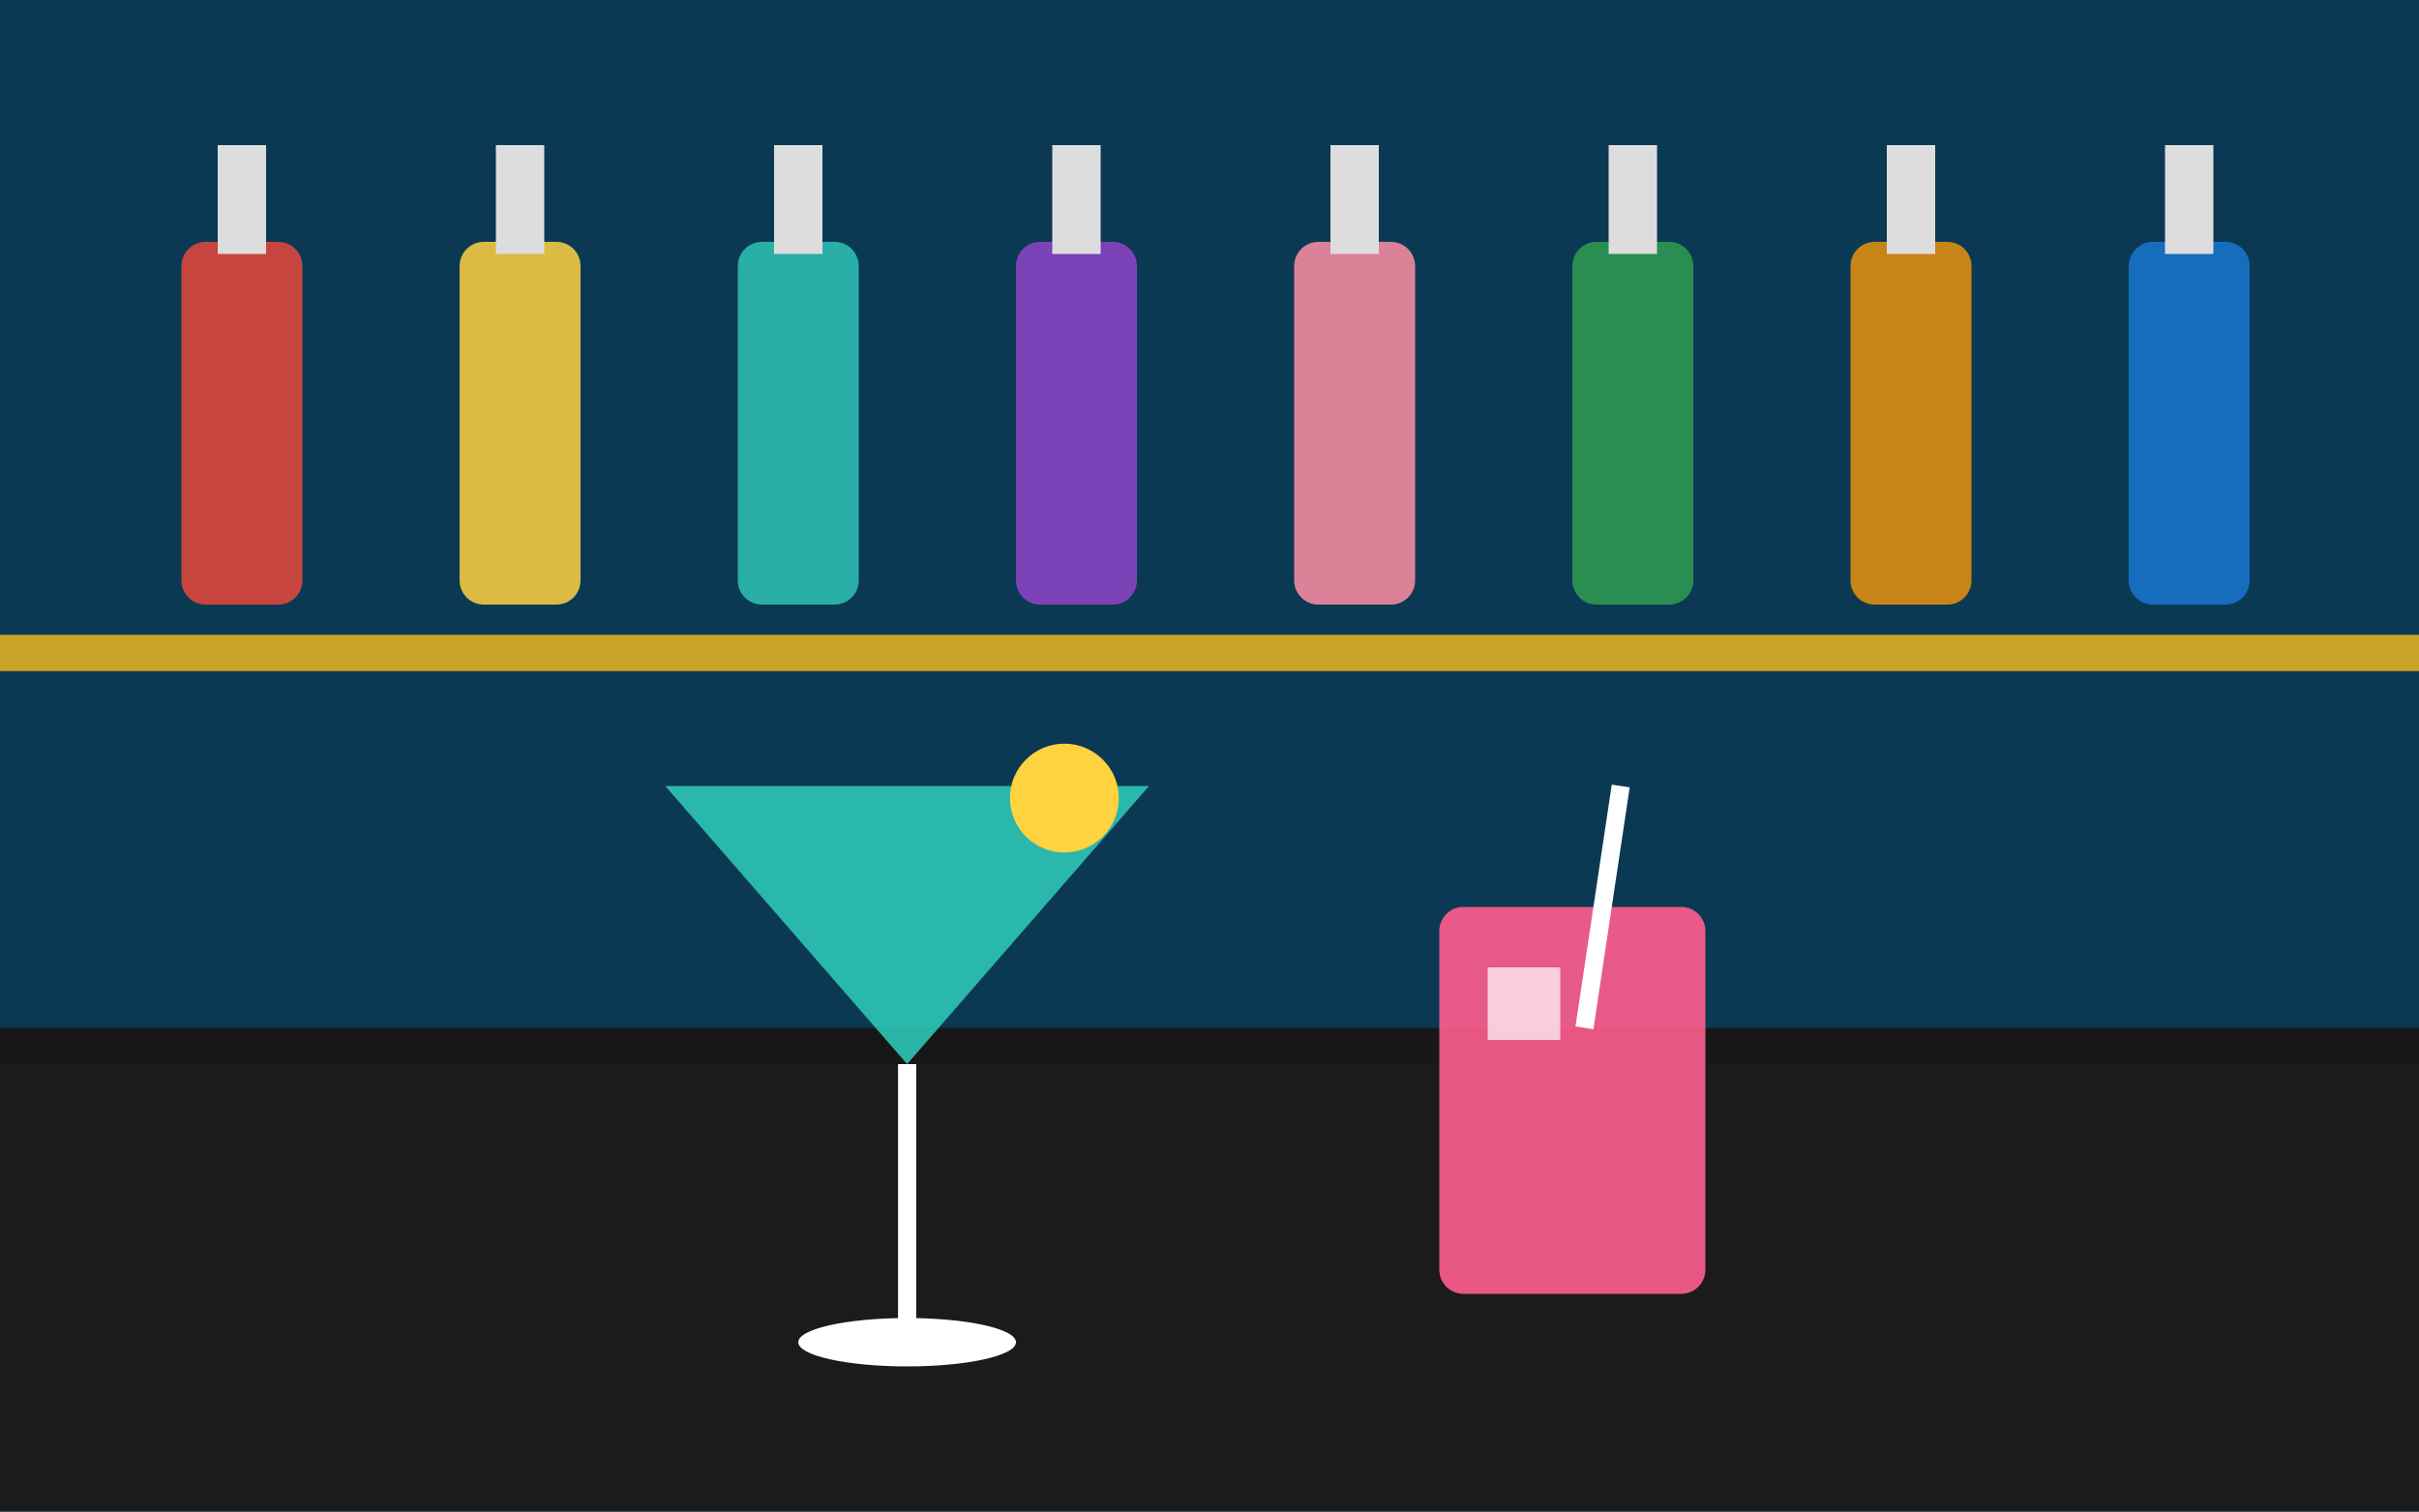
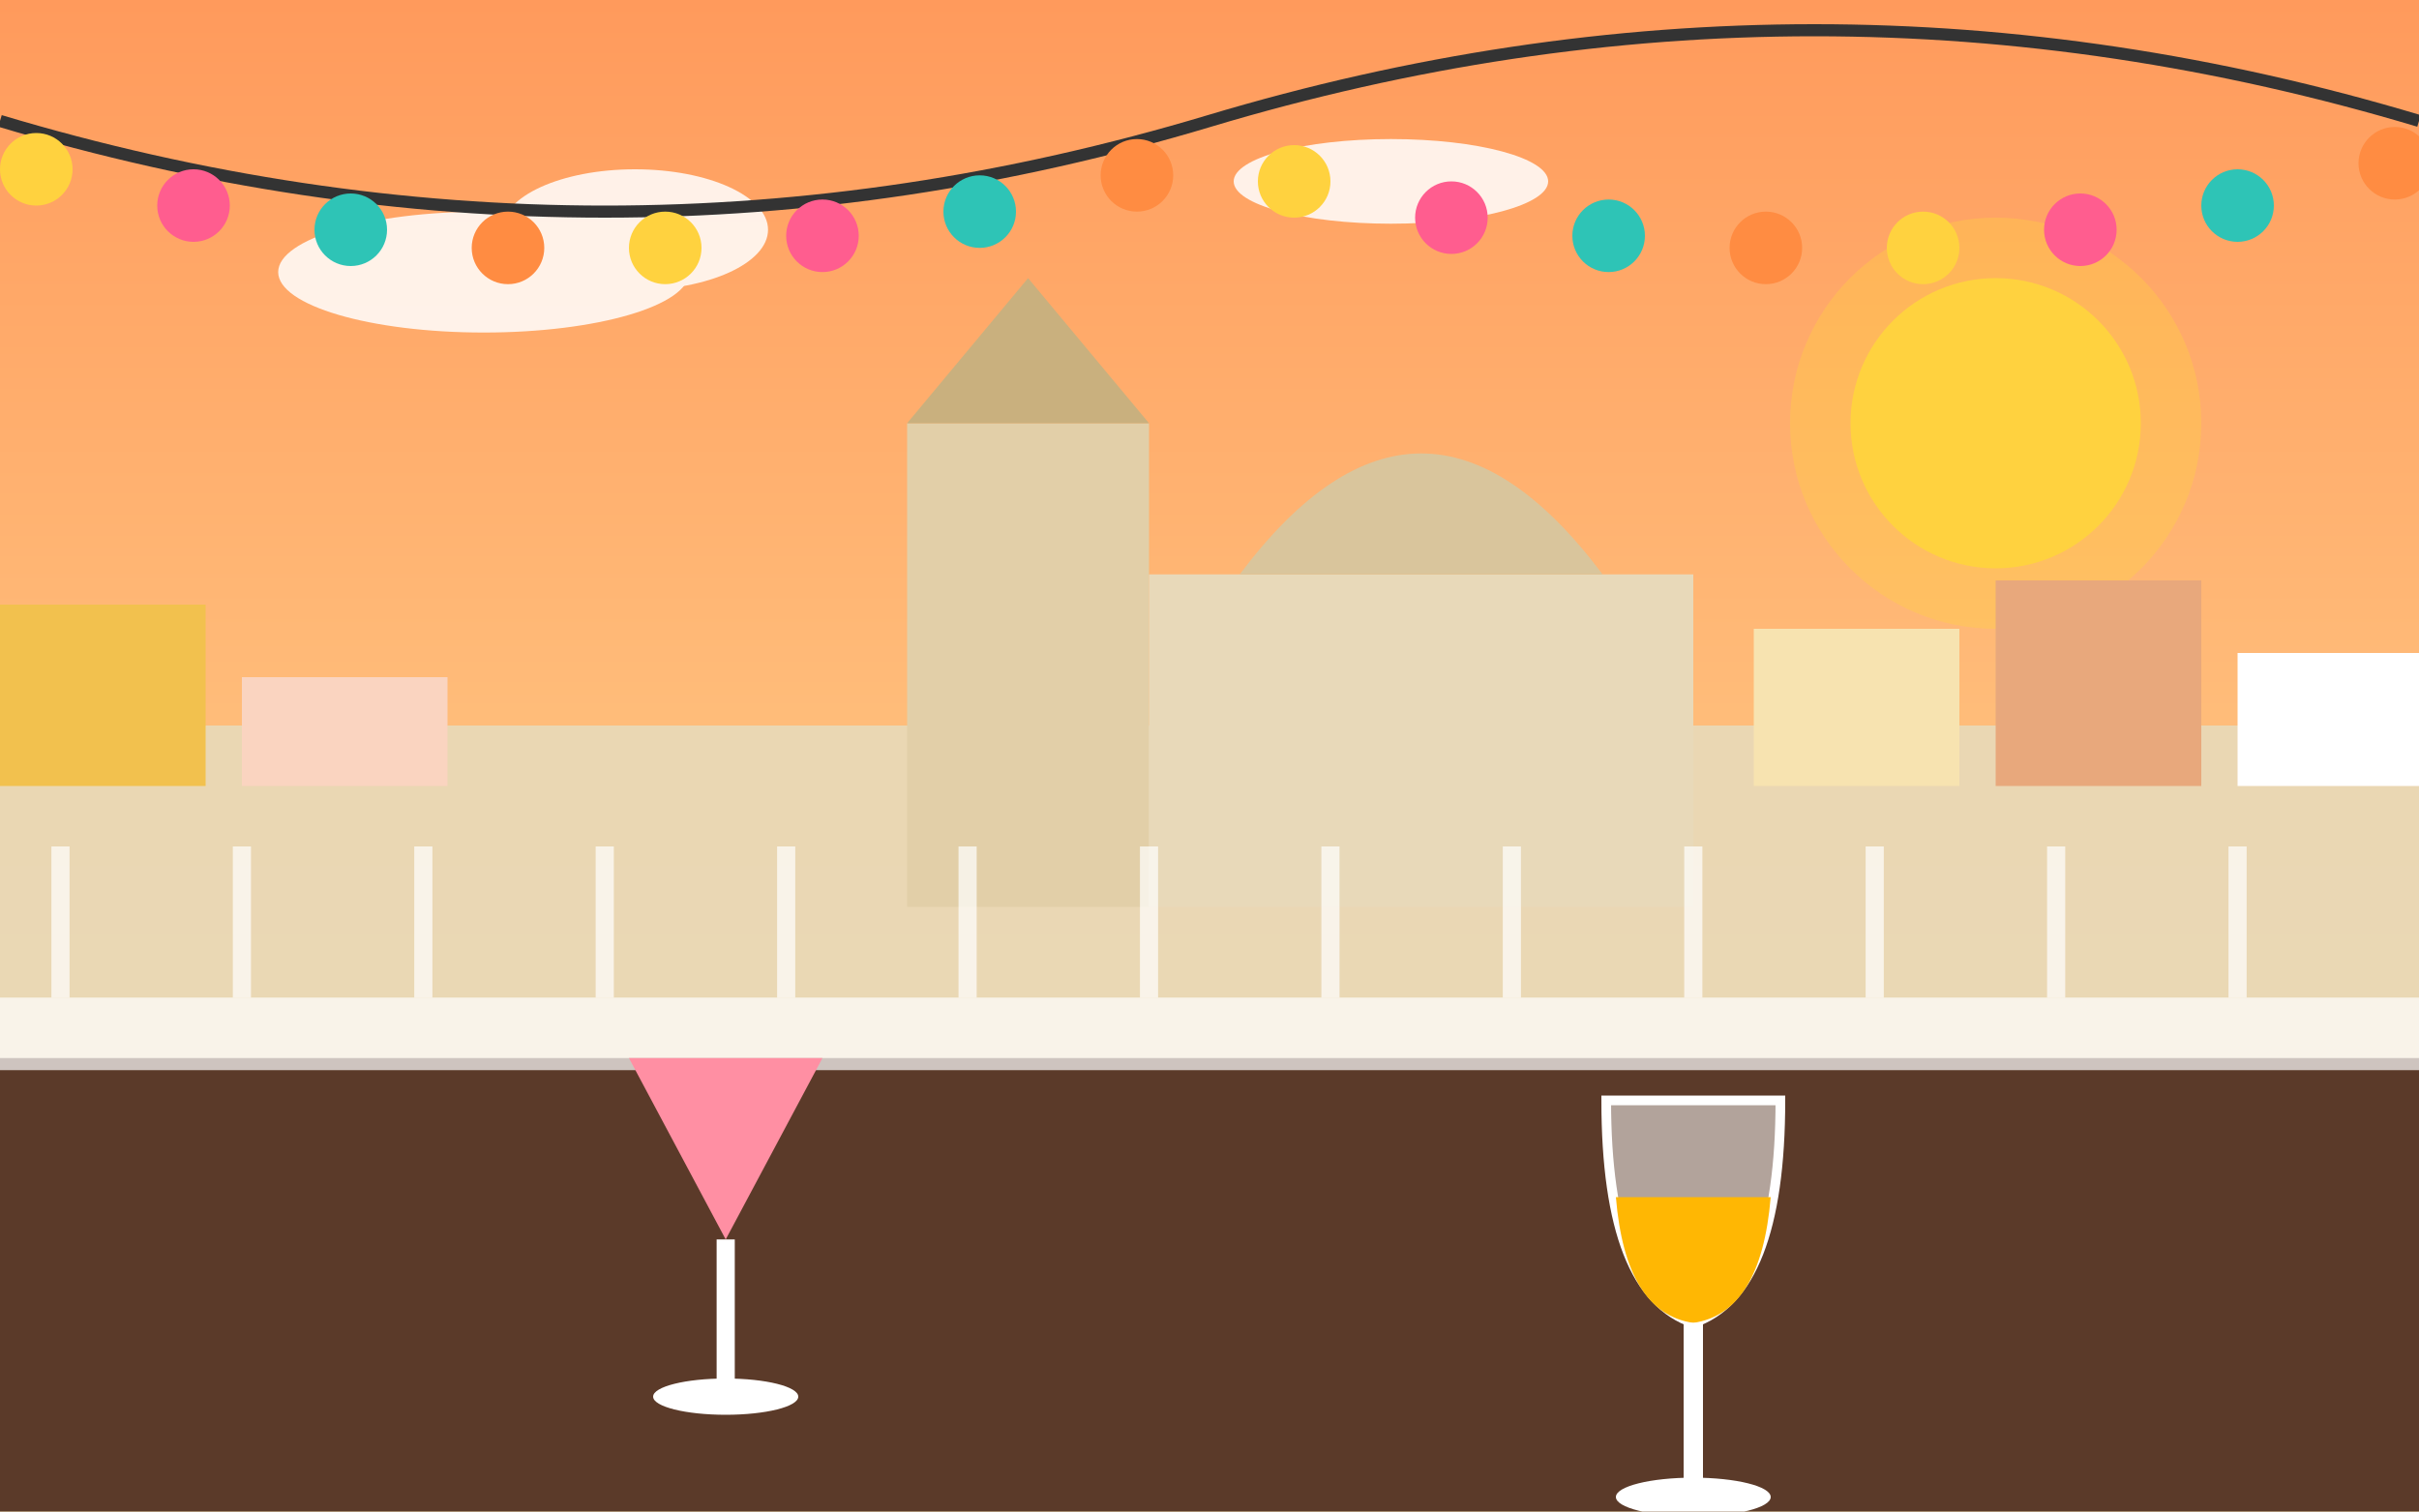
<svg xmlns="http://www.w3.org/2000/svg" viewBox="0 0 400 250" preserveAspectRatio="xMidYMid slice">
-   <rect width="400" height="250" fill="#FFF" />
-   <rect width="400" height="250" fill="#0B3954" />
-   <g transform="translate(40,40)">
-     <rect x="-10" y="0" width="20" height="60" rx="4" fill="#E8483B" opacity=".85" />
-     <rect x="-4" y="-16" width="8" height="18" fill="#ddd" />
+   <defs>
+     <linearGradient id="sk21" x1="0" y1="0" x2="0" y2="1">
+       <stop offset="0" stop-color="#FF9A5C" />
+       <stop offset="1" stop-color="#FFE29A" />
+     </linearGradient>
+   </defs>
+   <rect width="400" height="250" fill="url(#sk21)" />
+   <circle cx="330" cy="70" r="34" fill="#FFD23F" opacity=".35" />
+   <circle cx="330" cy="70" r="24" fill="#FFD23F" />
+   <g fill="#fff" opacity=".85">
+     <ellipse cx="80" cy="45" rx="34" ry="10" />
+     <ellipse cx="105" cy="38" rx="22" ry="10" />
+     <ellipse cx="230" cy="30" rx="26" ry="7" />
  </g>
-   <g transform="translate(86,40)">
-     <rect x="-10" y="0" width="20" height="60" rx="4" fill="#FFD23F" opacity=".85" />
-     <rect x="-4" y="-16" width="8" height="18" fill="#ddd" />
+   <rect x="0" y="120" width="400" height="80" fill="#E8D9B9" opacity=".9" />
+   <rect x="150" y="70" width="40" height="80" fill="#E2CFA8" />
+   <path d="M150 70 l20 -24 l20 24z" fill="#C9B07E" />
+   <rect x="190" y="95" width="90" height="55" fill="#E8D9B9" />
+   <path d="M205 95 q30 -40 60 0z" fill="#D9C59C" />
+   <rect x="0" y="100" width="34" height="30" fill="#F2C14E" />
+   <rect x="40" y="112" width="34" height="18" fill="#FAD4C0" />
+   <rect x="290" y="104" width="34" height="26" fill="#F7E3B0" />
+   <rect x="330" y="96" width="34" height="34" fill="#E8A87C" />
+   <rect x="370" y="108" width="34" height="22" fill="#FFF" />
+   <rect x="0" y="175" width="400" height="75" fill="#5B3A29" />
+   <rect x="0" y="165" width="400" height="12" fill="#fff" opacity=".7" />
+   <line x1="10" y1="165" x2="10" y2="140" stroke="#fff" stroke-width="3" opacity=".7" />
+   <line x1="40" y1="165" x2="40" y2="140" stroke="#fff" stroke-width="3" opacity=".7" />
+   <line x1="70" y1="165" x2="70" y2="140" stroke="#fff" stroke-width="3" opacity=".7" />
+   <line x1="100" y1="165" x2="100" y2="140" stroke="#fff" stroke-width="3" opacity=".7" />
+   <line x1="130" y1="165" x2="130" y2="140" stroke="#fff" stroke-width="3" opacity=".7" />
+   <line x1="160" y1="165" x2="160" y2="140" stroke="#fff" stroke-width="3" opacity=".7" />
+   <line x1="190" y1="165" x2="190" y2="140" stroke="#fff" stroke-width="3" opacity=".7" />
+   <line x1="220" y1="165" x2="220" y2="140" stroke="#fff" stroke-width="3" opacity=".7" />
+   <line x1="250" y1="165" x2="250" y2="140" stroke="#fff" stroke-width="3" opacity=".7" />
+   <line x1="280" y1="165" x2="280" y2="140" stroke="#fff" stroke-width="3" opacity=".7" />
+   <line x1="310" y1="165" x2="310" y2="140" stroke="#fff" stroke-width="3" opacity=".7" />
+   <line x1="340" y1="165" x2="340" y2="140" stroke="#fff" stroke-width="3" opacity=".7" />
+   <line x1="370" y1="165" x2="370" y2="140" stroke="#fff" stroke-width="3" opacity=".7" />
+   <path d="M0 20 Q100 50 200 20 T400 20" stroke="#333" stroke-width="2" fill="none" />
+   <circle cx="6" cy="28" r="6" fill="#FFD23F" />
+   <circle cx="32" cy="34" r="6" fill="#FF5D8F" />
+   <circle cx="58" cy="38" r="6" fill="#2EC4B6" />
+   <circle cx="84" cy="41" r="6" fill="#FF8C42" />
+   <circle cx="110" cy="41" r="6" fill="#FFD23F" />
+   <circle cx="136" cy="39" r="6" fill="#FF5D8F" />
+   <circle cx="162" cy="35" r="6" fill="#2EC4B6" />
+   <circle cx="188" cy="29" r="6" fill="#FF8C42" />
+   <circle cx="214" cy="30" r="6" fill="#FFD23F" />
+   <circle cx="240" cy="36" r="6" fill="#FF5D8F" />
+   <circle cx="266" cy="39" r="6" fill="#2EC4B6" />
+   <circle cx="292" cy="41" r="6" fill="#FF8C42" />
+   <circle cx="318" cy="41" r="6" fill="#FFD23F" />
+   <circle cx="344" cy="38" r="6" fill="#FF5D8F" />
+   <circle cx="370" cy="34" r="6" fill="#2EC4B6" />
+   <circle cx="396" cy="27" r="6" fill="#FF8C42" />
+   <g transform="translate(120,215)">
+     <path d="M-16 -40 l16 30 l16 -30z" fill="#FF8FA3" />
+     <line x1="0" y1="-10" x2="0" y2="14" stroke="#fff" stroke-width="3" />
+     <ellipse cx="0" cy="16" rx="12" ry="3" fill="#fff" />
  </g>
-   <g transform="translate(132,40)">
-     <rect x="-10" y="0" width="20" height="60" rx="4" fill="#2EC4B6" opacity=".85" />
-     <rect x="-4" y="-16" width="8" height="18" fill="#ddd" />
-   </g>
-   <g transform="translate(178,40)">
-     <rect x="-10" y="0" width="20" height="60" rx="4" fill="#8E44C9" opacity=".85" />
-     <rect x="-4" y="-16" width="8" height="18" fill="#ddd" />
-   </g>
-   <g transform="translate(224,40)">
-     <rect x="-10" y="0" width="20" height="60" rx="4" fill="#FF8FA3" opacity=".85" />
-     <rect x="-4" y="-16" width="8" height="18" fill="#ddd" />
-   </g>
-   <g transform="translate(270,40)">
-     <rect x="-10" y="0" width="20" height="60" rx="4" fill="#2E9E4F" opacity=".85" />
-     <rect x="-4" y="-16" width="8" height="18" fill="#ddd" />
-   </g>
-   <g transform="translate(316,40)">
-     <rect x="-10" y="0" width="20" height="60" rx="4" fill="#E8930C" opacity=".85" />
-     <rect x="-4" y="-16" width="8" height="18" fill="#ddd" />
-   </g>
-   <g transform="translate(362,40)">
-     <rect x="-10" y="0" width="20" height="60" rx="4" fill="#1877D0" opacity=".85" />
-     <rect x="-4" y="-16" width="8" height="18" fill="#ddd" />
-   </g>
-   <rect x="0" y="105" width="400" height="6" fill="#C9A227" />
-   <rect x="0" y="170" width="400" height="80" fill="#1B1B1B" />
-   <rect x="0" y="170" width="400" height="6" fill="#00000022" />
-   <g transform="translate(150,200)">
-     <path d="M-40 -70 h80 l-40 46z" fill="#2EC4B6" opacity=".9" />
-     <line x1="0" y1="-24" x2="0" y2="20" stroke="#fff" stroke-width="3" />
-     <ellipse cx="0" cy="22" rx="18" ry="4" fill="#fff" />
-     <circle cx="26" cy="-68" r="9" fill="#FFD23F" />
-   </g>
-   <g transform="translate(260,210)">
-     <rect x="-22" y="-60" width="44" height="64" rx="4" fill="#FF5D8F" opacity=".9" />
-     <rect x="-14" y="-50" width="12" height="12" fill="#fff" opacity=".7" />
-     <line x1="8" y1="-80" x2="2" y2="-40" stroke="#fff" stroke-width="3" />
+   <g transform="translate(280,230) scale(0.8)">
+     <path d="M-18 -60 h36 q0 40 -18 46 q-18 -6 -18 -46z" fill="#ffffff88" stroke="#fff" stroke-width="2" />
+     <path d="M-16 -40 h32 q-2 24 -16 26 q-14 -2 -16 -26z" fill="#FFB703" />
+     <rect x="-2" y="-14" width="4" height="34" fill="#fff" />
+     <ellipse cx="0" cy="22" rx="16" ry="4" fill="#fff" />
  </g>
</svg>
